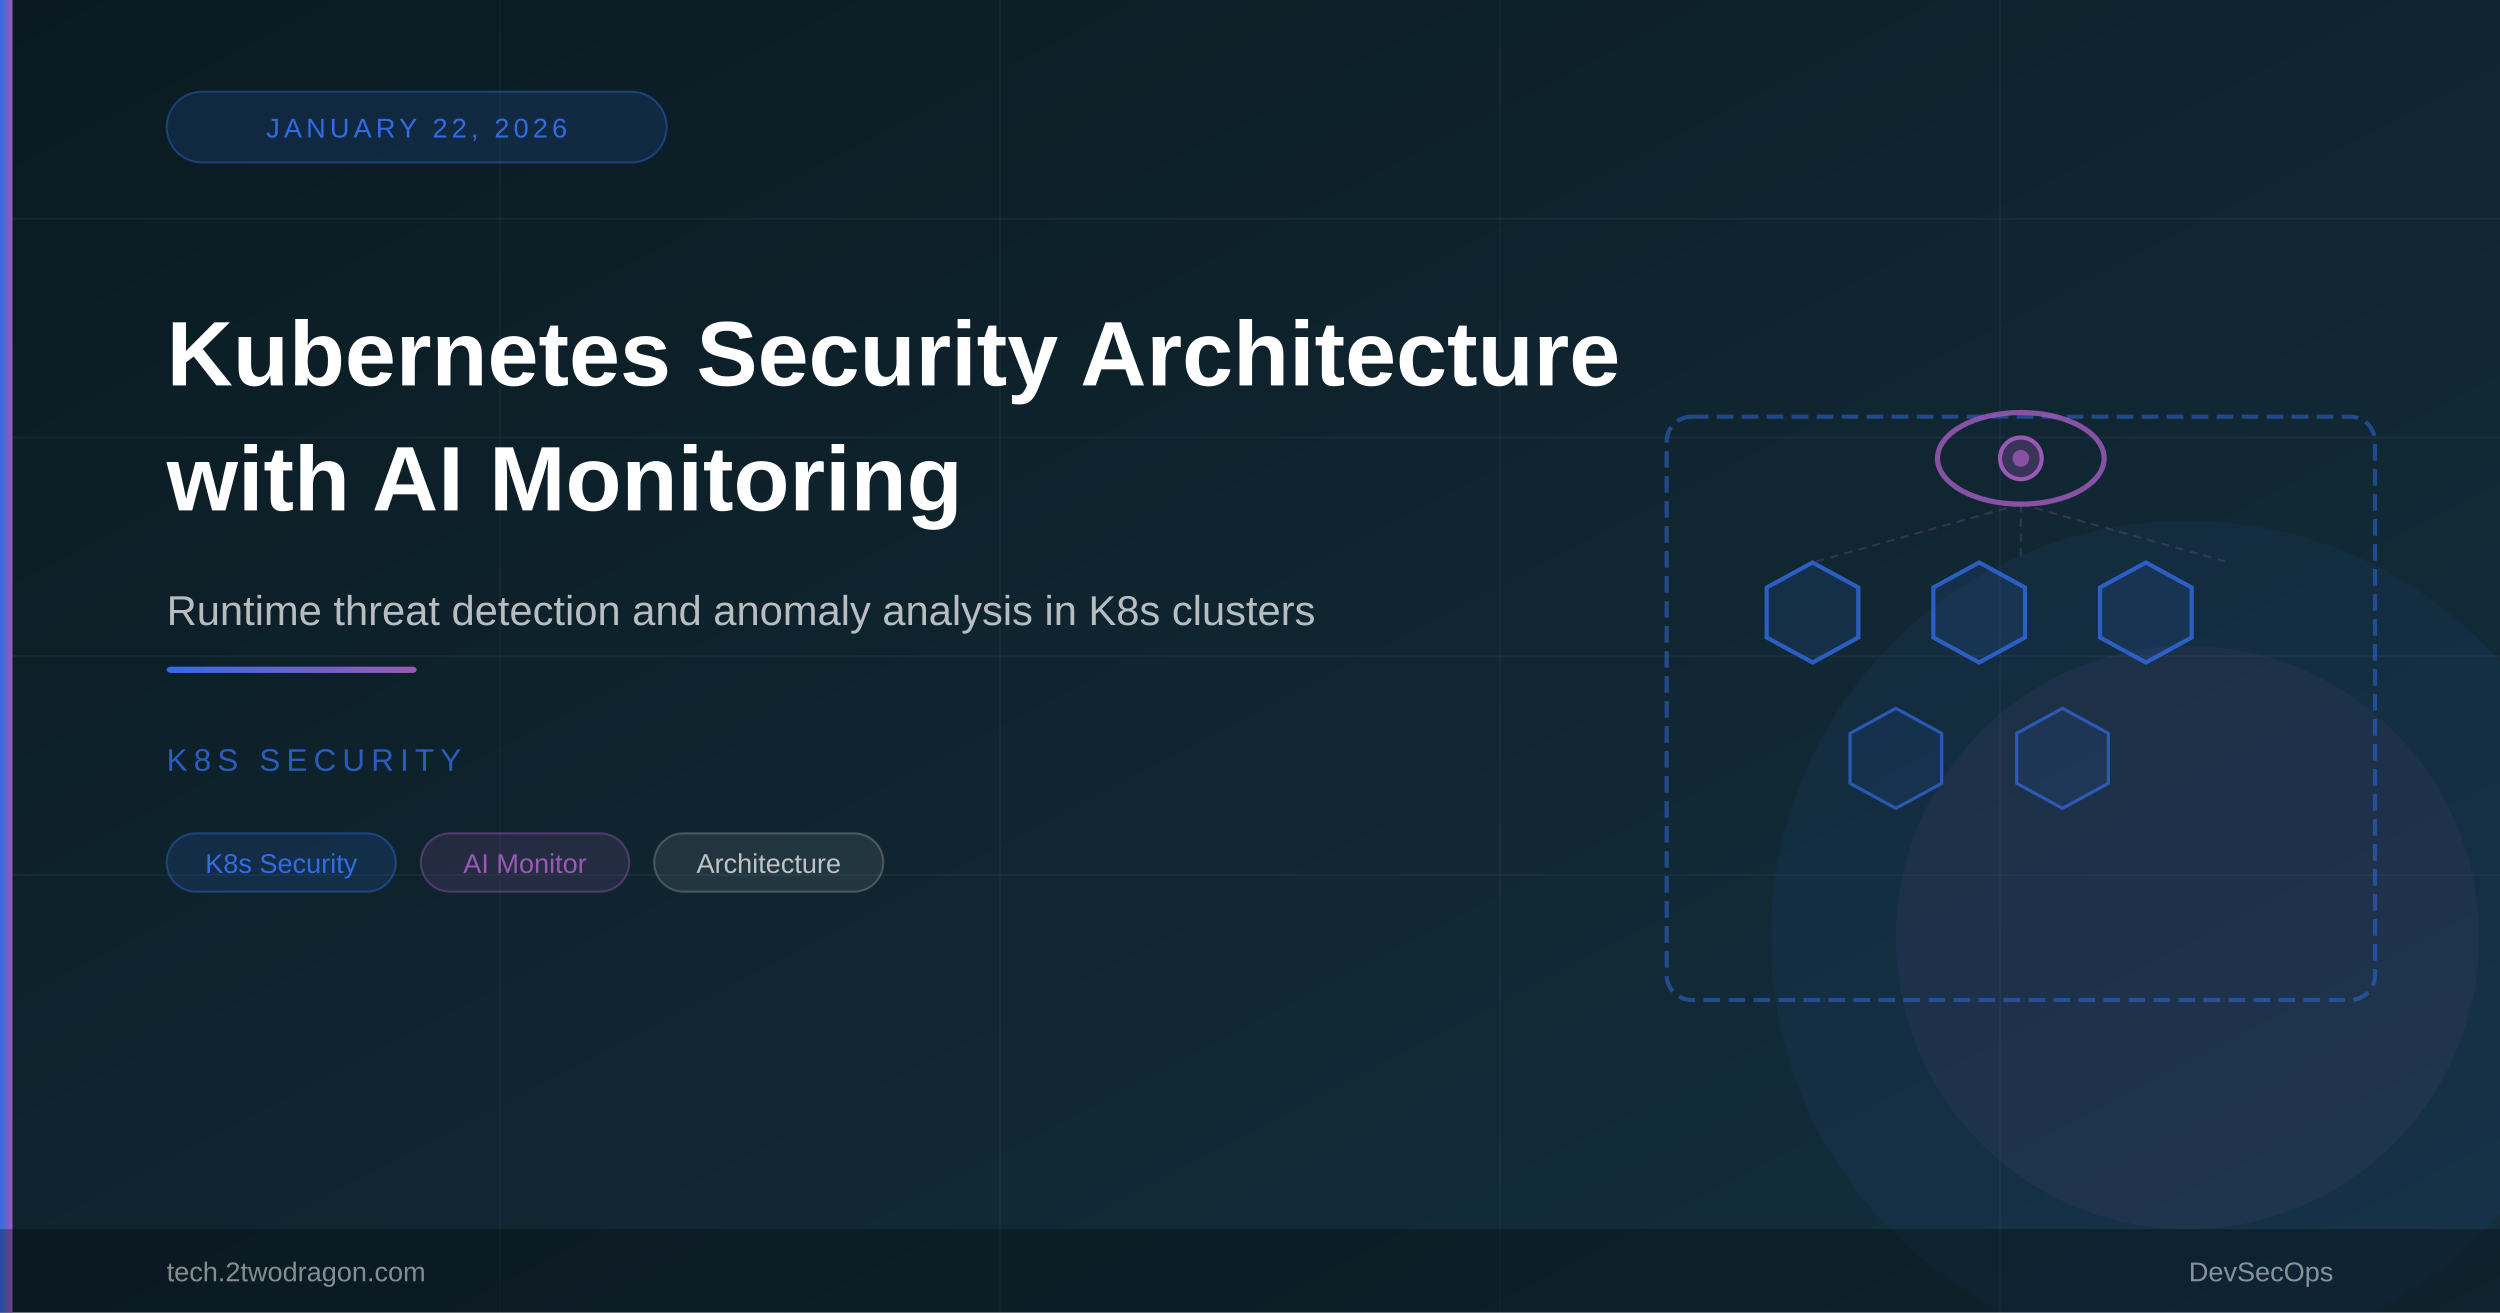
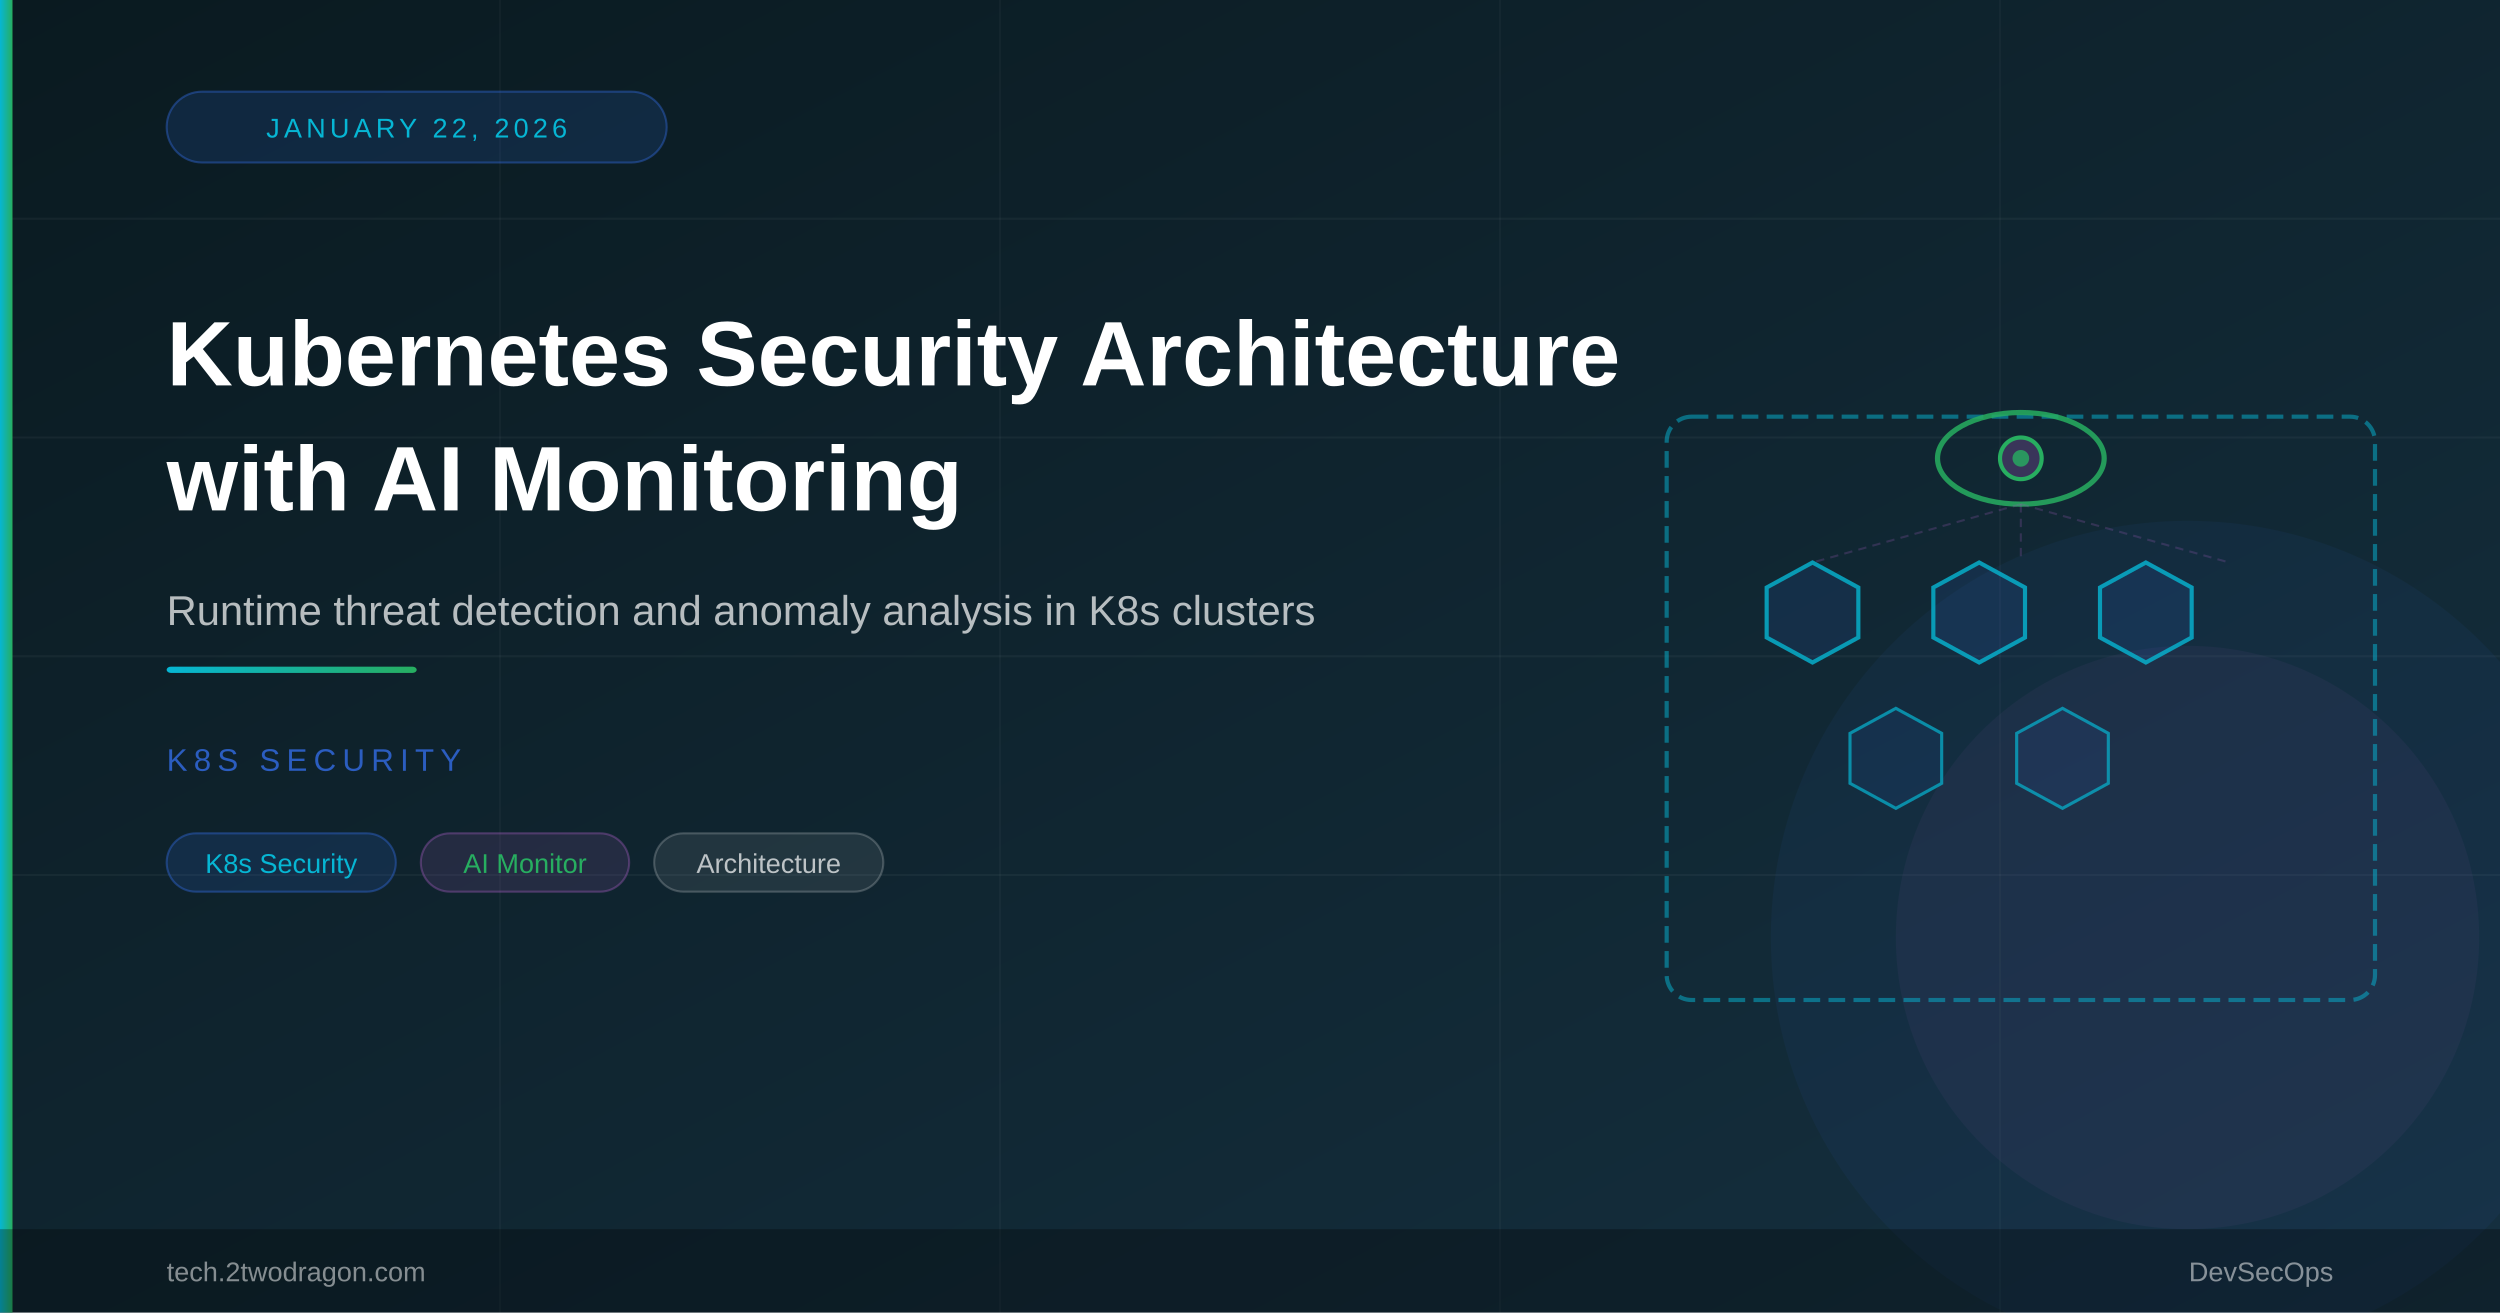
<svg xmlns="http://www.w3.org/2000/svg" viewBox="0 0 1200 630" width="1200" height="630">
  <defs>
    <linearGradient id="bg" x1="0%" y1="0%" x2="100%" y2="100%">
      <stop offset="0%" style="stop-color:#0a1a20" />
      <stop offset="100%" style="stop-color:#153040" />
    </linearGradient>
    <linearGradient id="accent" x1="0%" y1="0%" x2="100%" y2="0%">
-       <stop offset="0%" style="stop-color:#326ce5" />
-       <stop offset="100%" style="stop-color:#9b59b6" />
+       <stop offset="0%" style="stop-color:#06b6d4" />
+       <stop offset="100%" style="stop-color:#27ae60" />
    </linearGradient>
  </defs>
  <rect width="1200" height="630" fill="url(#bg)" />
  <line x1="0" y1="105" x2="1200" y2="105" stroke="rgba(255,255,255,0.04)" stroke-width="1" />
  <line x1="0" y1="210" x2="1200" y2="210" stroke="rgba(255,255,255,0.04)" stroke-width="1" />
  <line x1="0" y1="315" x2="1200" y2="315" stroke="rgba(255,255,255,0.04)" stroke-width="1" />
  <line x1="0" y1="420" x2="1200" y2="420" stroke="rgba(255,255,255,0.04)" stroke-width="1" />
  <line x1="240" y1="0" x2="240" y2="630" stroke="rgba(255,255,255,0.03)" stroke-width="1" />
  <line x1="480" y1="0" x2="480" y2="630" stroke="rgba(255,255,255,0.03)" stroke-width="1" />
  <line x1="720" y1="0" x2="720" y2="630" stroke="rgba(255,255,255,0.03)" stroke-width="1" />
  <line x1="960" y1="0" x2="960" y2="630" stroke="rgba(255,255,255,0.03)" stroke-width="1" />
  <circle cx="1050" cy="450" r="200" fill="rgba(50,108,229,0.06)" />
  <circle cx="1050" cy="450" r="140" fill="rgba(155,89,182,0.07)" />
-   <rect x="800" y="200" width="340" height="280" rx="12" fill="none" stroke="#326ce5" stroke-width="2" opacity="0.5" stroke-dasharray="8,4" />
-   <polygon points="870,270 892,282 892,306 870,318 848,306 848,282" fill="rgba(50,108,229,0.15)" stroke="#326ce5" stroke-width="2" opacity="0.8" />
-   <polygon points="950,270 972,282 972,306 950,318 928,306 928,282" fill="rgba(50,108,229,0.15)" stroke="#326ce5" stroke-width="2" opacity="0.8" />
-   <polygon points="1030,270 1052,282 1052,306 1030,318 1008,306 1008,282" fill="rgba(50,108,229,0.15)" stroke="#326ce5" stroke-width="2" opacity="0.8" />
-   <polygon points="910,340 932,352 932,376 910,388 888,376 888,352" fill="rgba(50,108,229,0.12)" stroke="#326ce5" stroke-width="1.5" opacity="0.7" />
-   <polygon points="990,340 1012,352 1012,376 990,388 968,376 968,352" fill="rgba(50,108,229,0.12)" stroke="#326ce5" stroke-width="1.5" opacity="0.7" />
-   <ellipse cx="970" cy="220" rx="40" ry="22" fill="none" stroke="#9b59b6" stroke-width="2.5" opacity="0.85" />
-   <circle cx="970" cy="220" r="10" fill="rgba(155,89,182,0.3)" stroke="#9b59b6" stroke-width="2" />
-   <circle cx="970" cy="220" r="4" fill="#9b59b6" opacity="0.8" />
+   <rect x="800" y="200" width="340" height="280" rx="12" fill="none" stroke="#06b6d4" stroke-width="2" opacity="0.5" stroke-dasharray="8,4" />
+   <polygon points="870,270 892,282 892,306 870,318 848,306 848,282" fill="rgba(50,108,229,0.15)" stroke="#06b6d4" stroke-width="2" opacity="0.8" />
+   <polygon points="950,270 972,282 972,306 950,318 928,306 928,282" fill="rgba(50,108,229,0.15)" stroke="#06b6d4" stroke-width="2" opacity="0.8" />
+   <polygon points="1030,270 1052,282 1052,306 1030,318 1008,306 1008,282" fill="rgba(50,108,229,0.15)" stroke="#06b6d4" stroke-width="2" opacity="0.8" />
+   <polygon points="910,340 932,352 932,376 910,388 888,376 888,352" fill="rgba(50,108,229,0.12)" stroke="#06b6d4" stroke-width="1.5" opacity="0.7" />
+   <polygon points="990,340 1012,352 1012,376 990,388 968,376 968,352" fill="rgba(50,108,229,0.12)" stroke="#06b6d4" stroke-width="1.5" opacity="0.7" />
+   <ellipse cx="970" cy="220" rx="40" ry="22" fill="none" stroke="#27ae60" stroke-width="2.5" opacity="0.85" />
+   <circle cx="970" cy="220" r="10" fill="rgba(155,89,182,0.3)" stroke="#27ae60" stroke-width="2" />
+   <circle cx="970" cy="220" r="4" fill="#27ae60" opacity="0.8" />
  <line x1="970" y1="242" x2="870" y2="270" stroke="rgba(155,89,182,0.25)" stroke-width="1" stroke-dasharray="4,3" />
  <line x1="970" y1="242" x2="970" y2="270" stroke="rgba(155,89,182,0.25)" stroke-width="1" stroke-dasharray="4,3" />
  <line x1="970" y1="242" x2="1070" y2="270" stroke="rgba(155,89,182,0.25)" stroke-width="1" stroke-dasharray="4,3" />
  <rect x="0" y="0" width="6" height="630" fill="url(#accent)" />
  <rect x="80" y="44" width="240" height="34" rx="17" fill="rgba(50,108,229,0.15)" stroke="rgba(50,108,229,0.4)" stroke-width="1" />
-   <text x="200" y="66" font-family="Arial,sans-serif" font-size="13" fill="#326ce5" text-anchor="middle" letter-spacing="2">JANUARY 22, 2026</text>
+   <text x="200" y="66" font-family="Arial,sans-serif" font-size="13" fill="#06b6d4" text-anchor="middle" letter-spacing="2">JANUARY 22, 2026</text>
  <text x="80" y="185" font-family="Arial,sans-serif" font-size="44" font-weight="700" fill="#ffffff">Kubernetes Security Architecture</text>
  <text x="80" y="245" font-family="Arial,sans-serif" font-size="44" font-weight="700" fill="#ffffff">with AI Monitoring</text>
  <text x="80" y="300" font-family="Arial,sans-serif" font-size="20" fill="rgba(255,255,255,0.7)">Runtime threat detection and anomaly analysis in K8s clusters</text>
  <rect x="80" y="320" width="120" height="3" rx="2" fill="url(#accent)" />
  <text x="80" y="370" font-family="Arial,sans-serif" font-size="15" fill="rgba(50,108,229,0.8)" letter-spacing="3">K8S SECURITY</text>
  <rect x="80" y="400" width="110" height="28" rx="14" fill="rgba(50,108,229,0.15)" stroke="rgba(50,108,229,0.4)" stroke-width="1" />
-   <text x="135" y="419" font-family="Arial,sans-serif" font-size="13" fill="#326ce5" text-anchor="middle">K8s Security</text>
+   <text x="135" y="419" font-family="Arial,sans-serif" font-size="13" fill="#06b6d4" text-anchor="middle">K8s Security</text>
  <rect x="202" y="400" width="100" height="28" rx="14" fill="rgba(155,89,182,0.15)" stroke="rgba(155,89,182,0.4)" stroke-width="1" />
-   <text x="252" y="419" font-family="Arial,sans-serif" font-size="13" fill="#9b59b6" text-anchor="middle">AI Monitor</text>
+   <text x="252" y="419" font-family="Arial,sans-serif" font-size="13" fill="#27ae60" text-anchor="middle">AI Monitor</text>
  <rect x="314" y="400" width="110" height="28" rx="14" fill="rgba(255,255,255,0.08)" stroke="rgba(255,255,255,0.2)" stroke-width="1" />
  <text x="369" y="419" font-family="Arial,sans-serif" font-size="13" fill="rgba(255,255,255,0.7)" text-anchor="middle">Architecture</text>
  <rect x="0" y="590" width="1200" height="40" fill="rgba(0,0,0,0.3)" />
  <text x="80" y="615" font-family="Arial,sans-serif" font-size="13" fill="rgba(255,255,255,0.5)">tech.2twodragon.com</text>
  <text x="1120" y="615" font-family="Arial,sans-serif" font-size="13" fill="rgba(255,255,255,0.5)" text-anchor="end">DevSecOps</text>
</svg>
